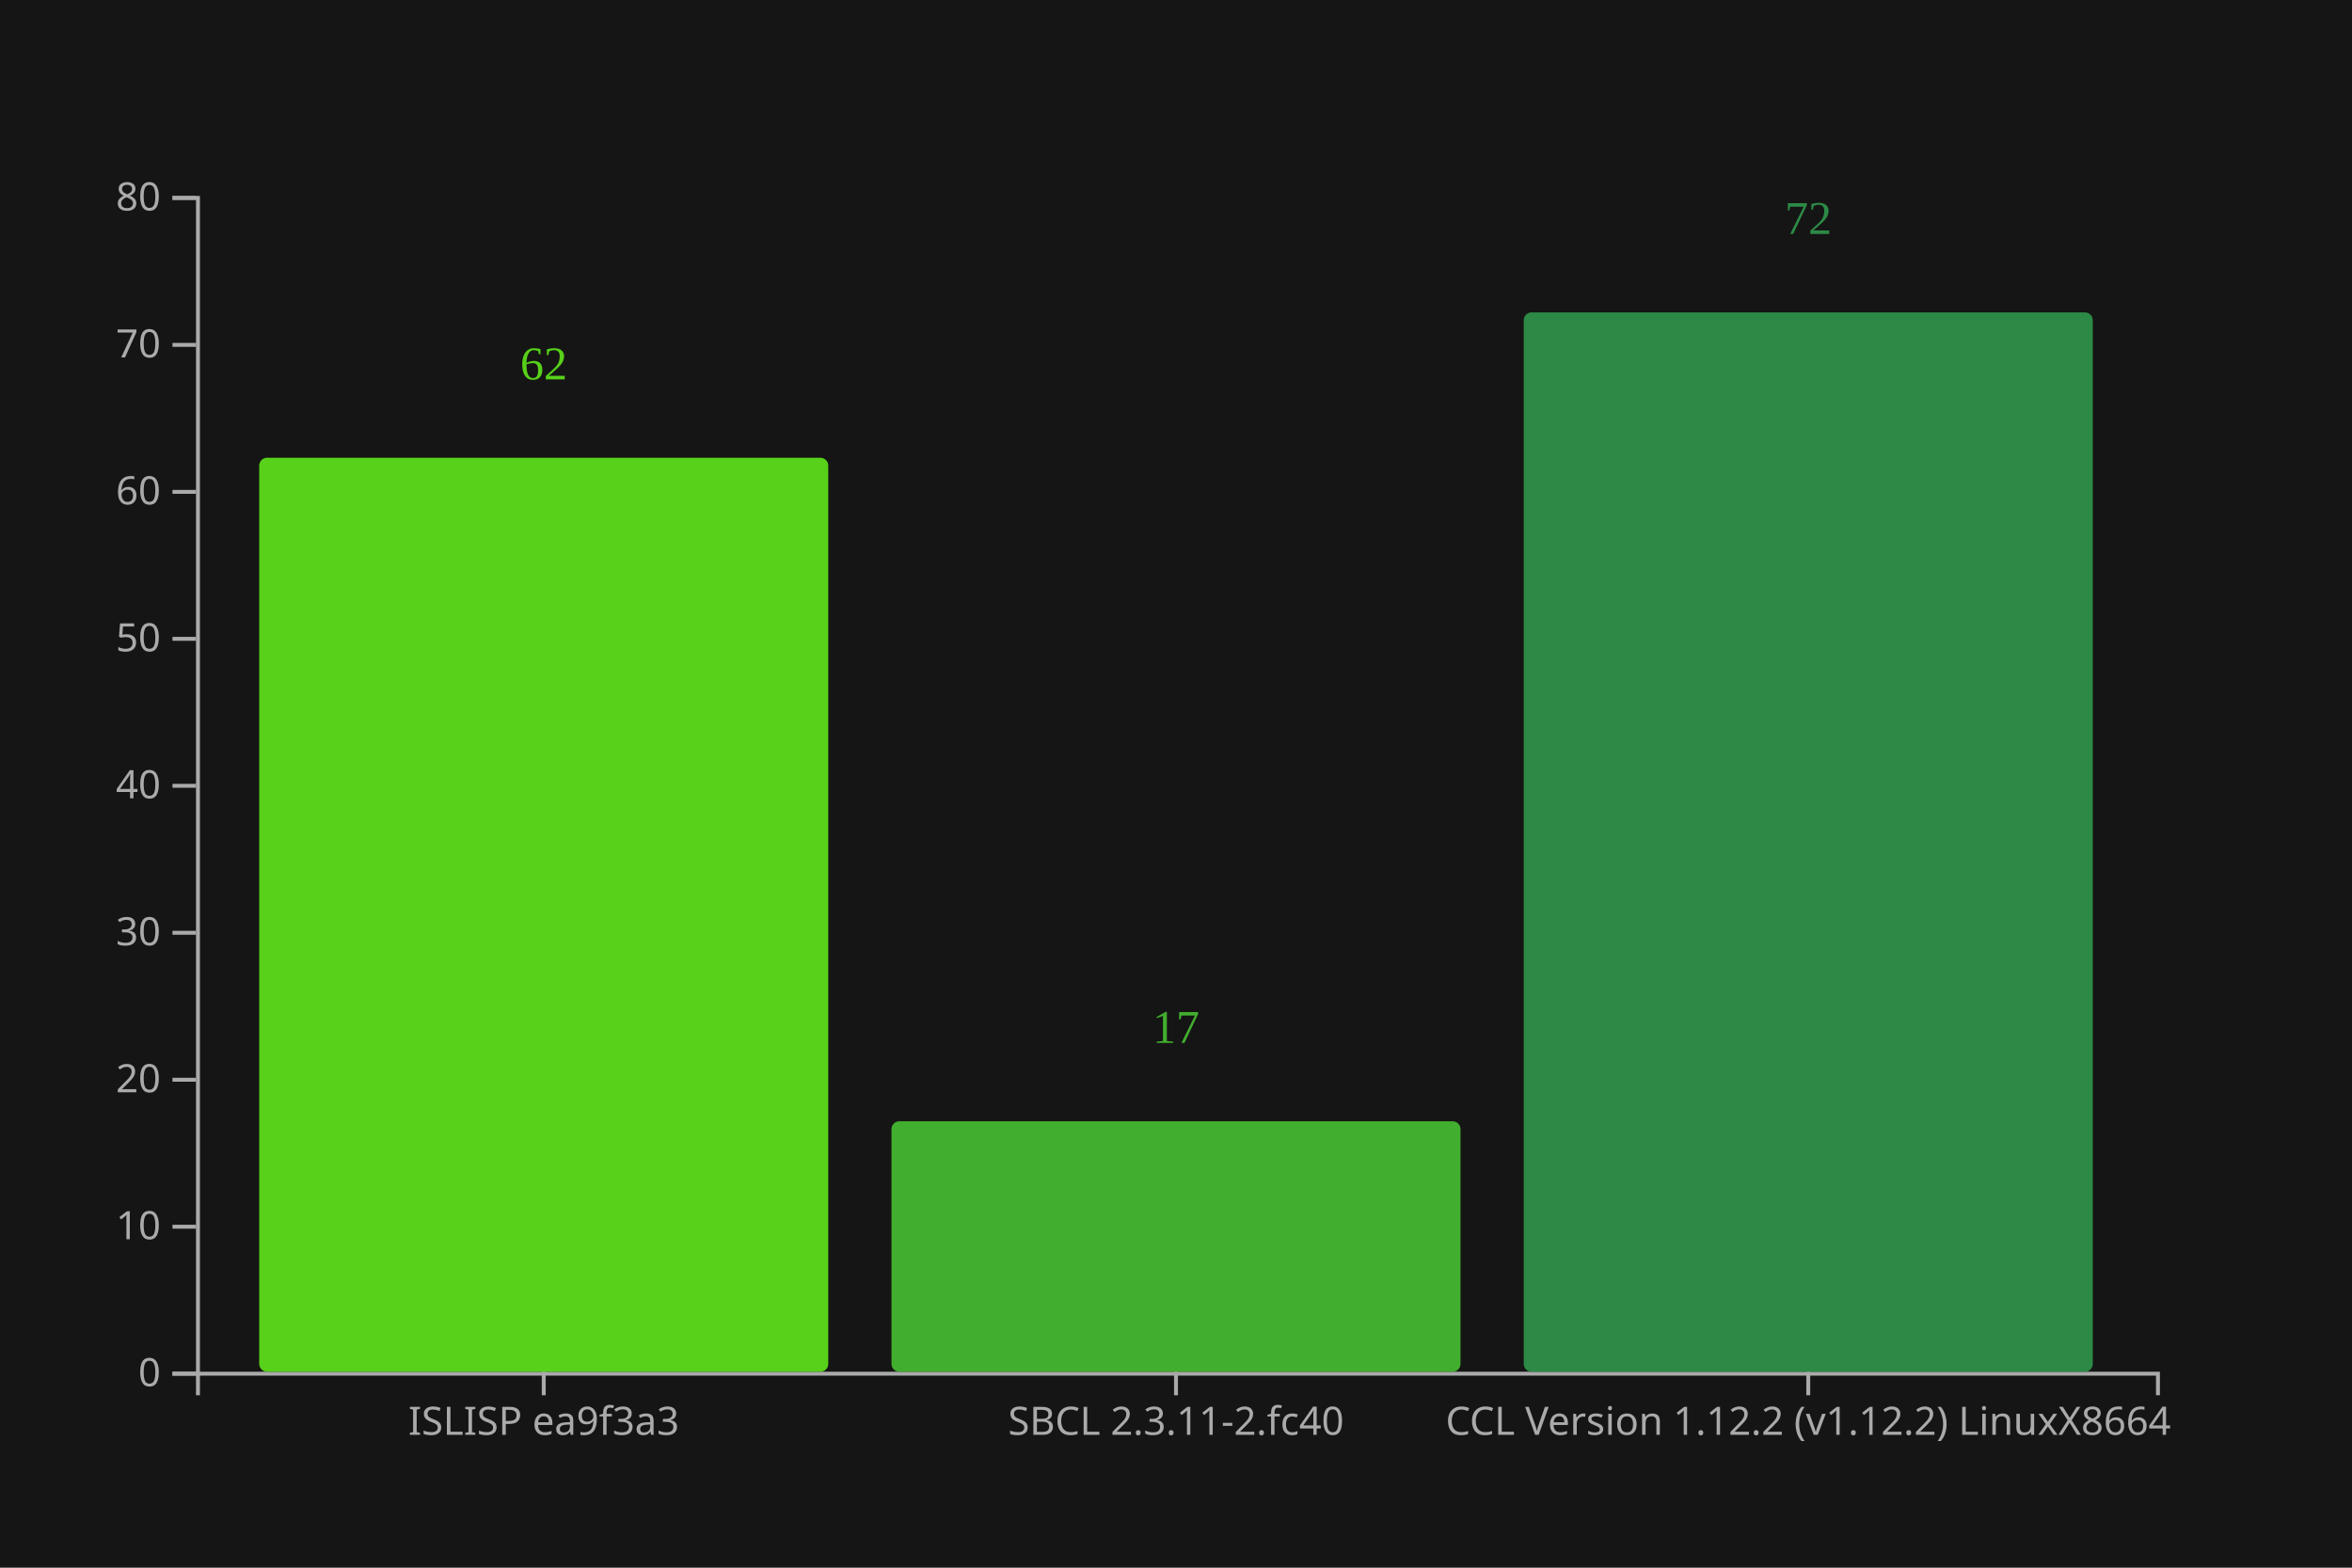
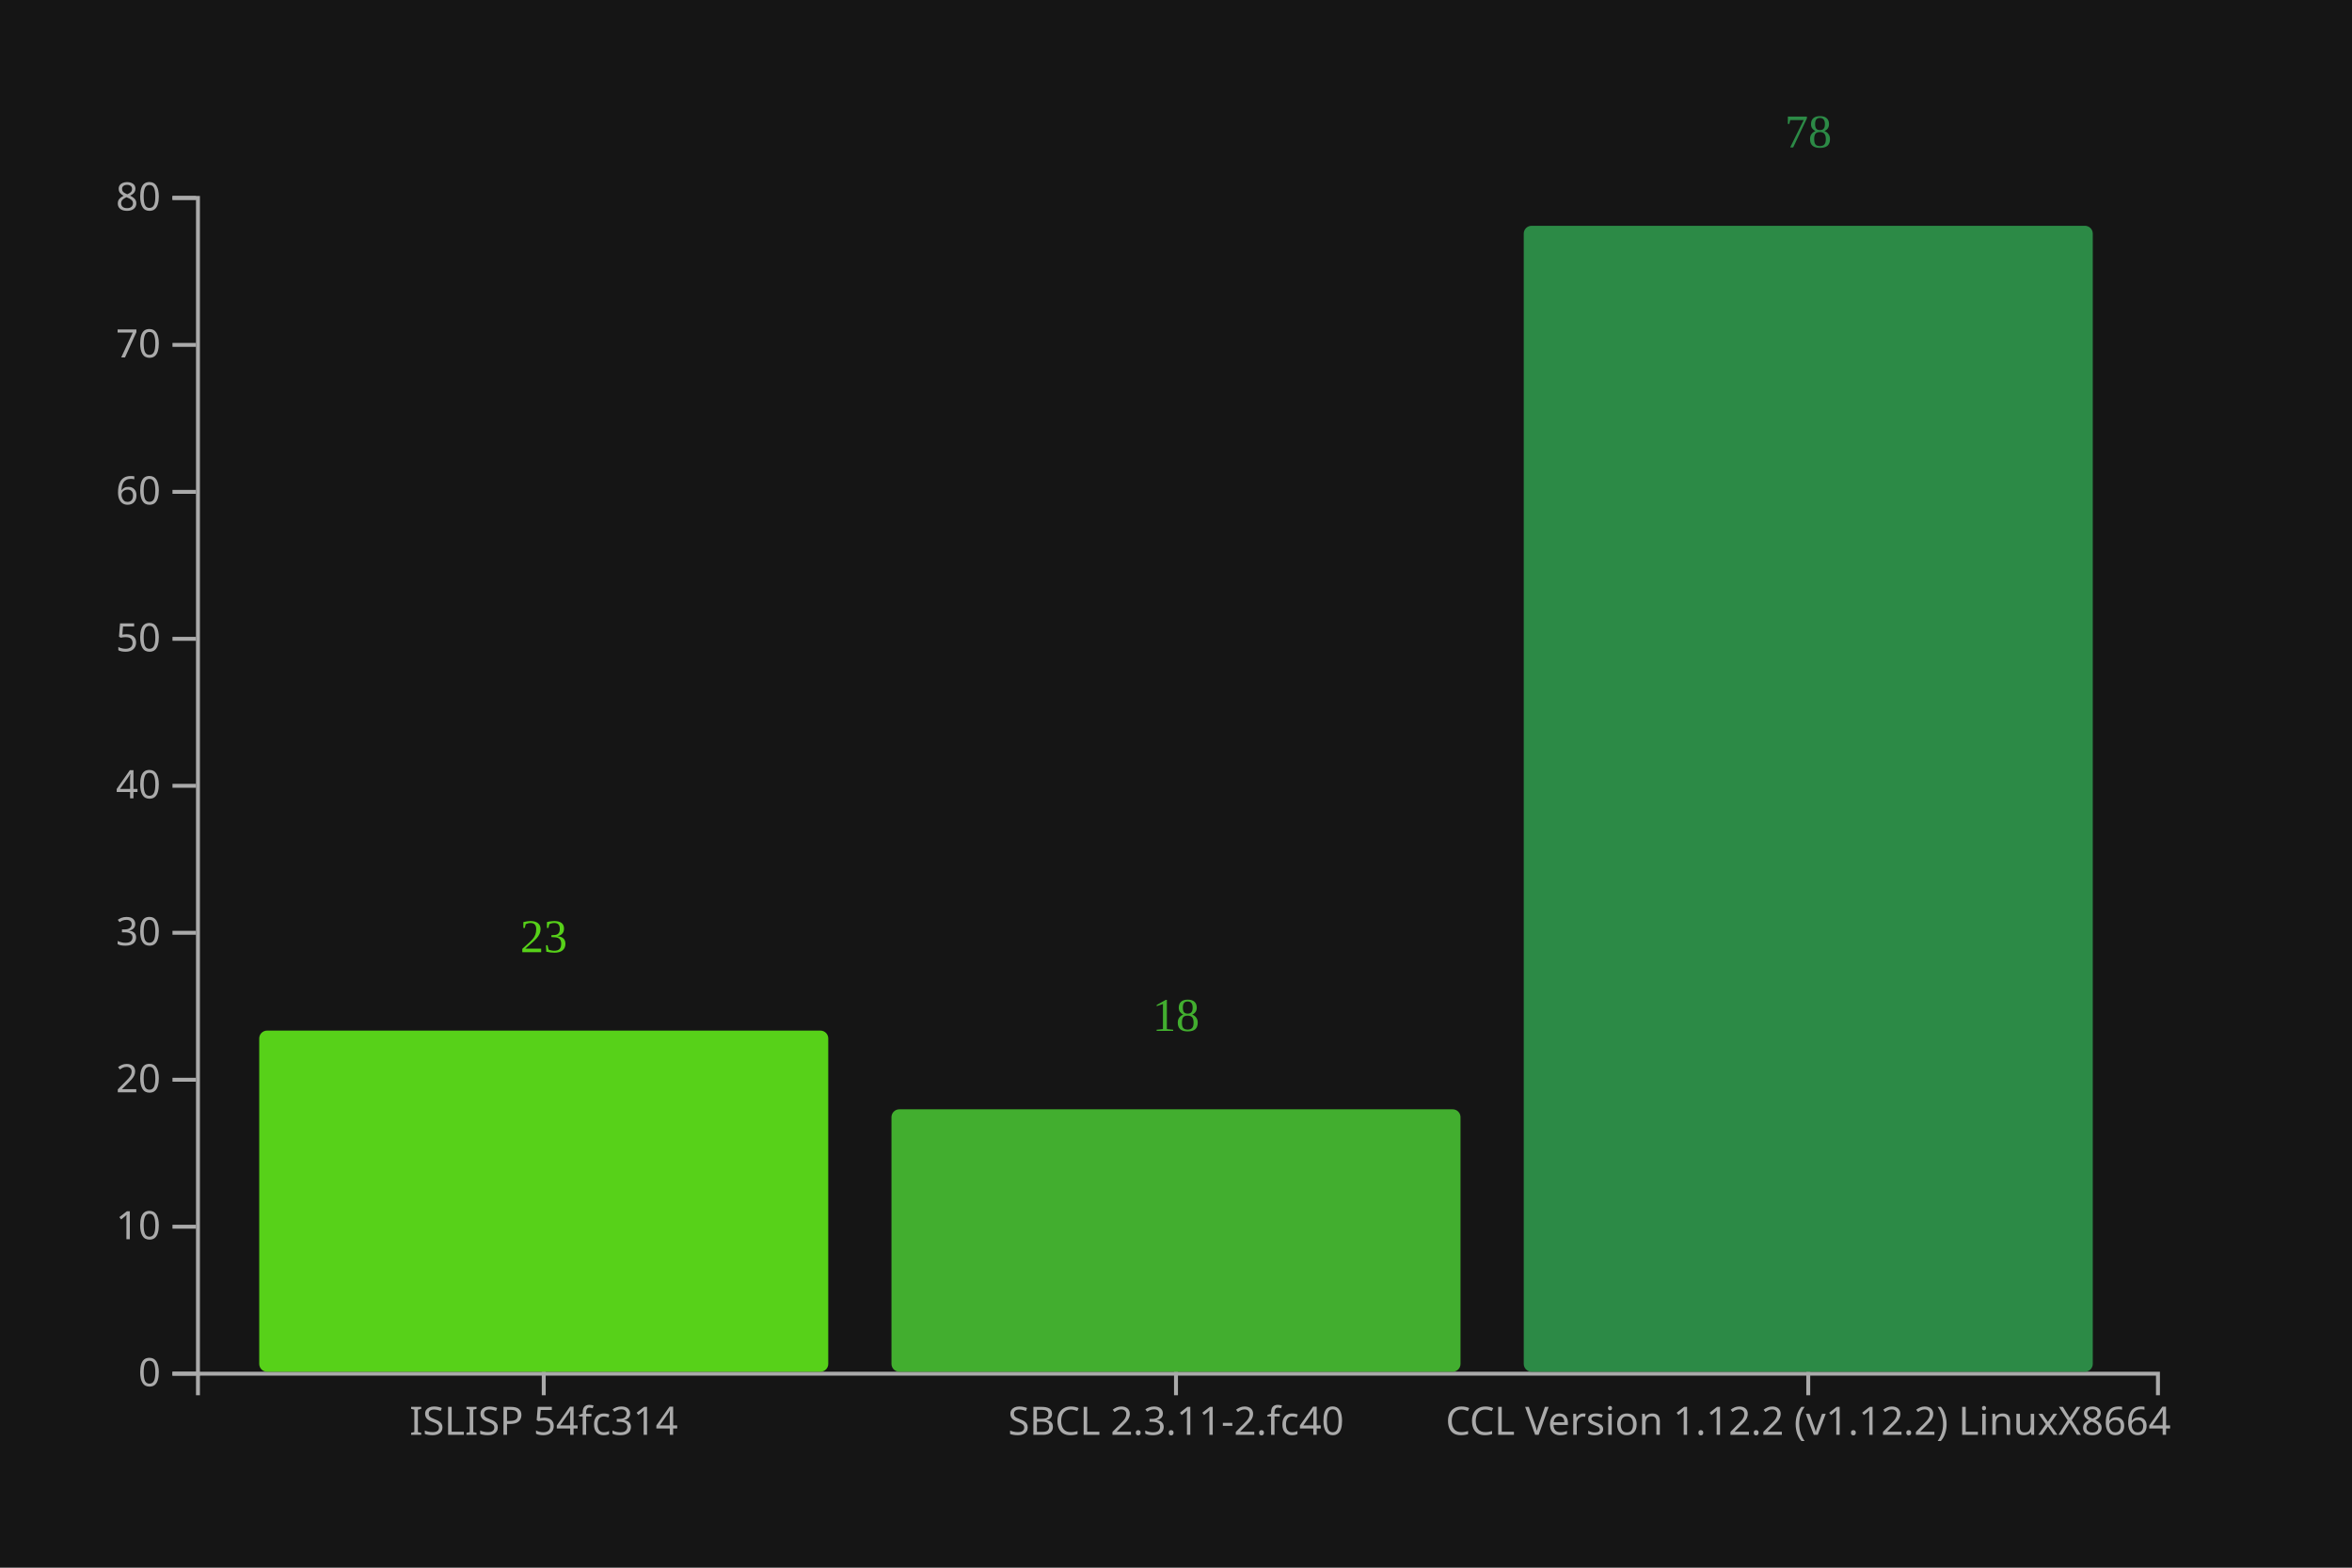
<svg xmlns="http://www.w3.org/2000/svg" width="600" height="400" class="benchmark-chart">
  <rect width="600" height="400" fill="#151515" />
  <g class="x-axis" transform="translate(0, 350)" fill="none" font-size="10" font-family="sans-serif" text-anchor="middle">
    <path class="domain" stroke="#aaaaaa" d="M50.5,6V0.5H550.5V6" />
    <g class="tick" opacity="1" transform="translate(138.7097,0)">
      <line stroke="#aaaaaa" y2="6" />
-       <text fill="#aaaaaa" y="9" dy="0.71em">ISLISP ea9f3a3</text>
+       <text fill="#aaaaaa" y="9" dy="0.71em">ISLISP 54fc314</text>
    </g>
    <g class="tick" opacity="1" transform="translate(300,0)">
      <line stroke="#aaaaaa" y2="6" />
      <text fill="#aaaaaa" y="9" dy="0.71em">SBCL 2.3.11-2.fc40</text>
    </g>
    <g class="tick" opacity="1" transform="translate(461.2903,0)">
      <line stroke="#aaaaaa" y2="6" />
      <text fill="#aaaaaa" y="9" dy="0.71em">CCL Version 1.12.2 (v1.12.2) LinuxX8664</text>
    </g>
  </g>
  <g class="y-axis" transform="translate(50, 0)" fill="none" font-size="10" font-family="sans-serif" text-anchor="end">
    <path class="domain" stroke="#aaaaaa" d="M-6,350.5H0.5V50.5H-6" />
    <g class="tick" opacity="1" transform="translate(0,350.5)">
      <line stroke="#aaaaaa" x2="-6" />
      <text fill="#aaaaaa" x="-9" dy="0.32em">0</text>
    </g>
    <g class="tick" opacity="1" transform="translate(0,313)">
      <line stroke="#aaaaaa" x2="-6" />
      <text fill="#aaaaaa" x="-9" dy="0.32em">10</text>
    </g>
    <g class="tick" opacity="1" transform="translate(0,275.5)">
      <line stroke="#aaaaaa" x2="-6" />
      <text fill="#aaaaaa" x="-9" dy="0.32em">20</text>
    </g>
    <g class="tick" opacity="1" transform="translate(0,238)">
      <line stroke="#aaaaaa" x2="-6" />
      <text fill="#aaaaaa" x="-9" dy="0.32em">30</text>
    </g>
    <g class="tick" opacity="1" transform="translate(0,200.5)">
      <line stroke="#aaaaaa" x2="-6" />
      <text fill="#aaaaaa" x="-9" dy="0.32em">40</text>
    </g>
    <g class="tick" opacity="1" transform="translate(0,163)">
      <line stroke="#aaaaaa" x2="-6" />
      <text fill="#aaaaaa" x="-9" dy="0.32em">50</text>
    </g>
    <g class="tick" opacity="1" transform="translate(0,125.5)">
      <line stroke="#aaaaaa" x2="-6" />
      <text fill="#aaaaaa" x="-9" dy="0.32em">60</text>
    </g>
    <g class="tick" opacity="1" transform="translate(0,88)">
      <line stroke="#aaaaaa" x2="-6" />
      <text fill="#aaaaaa" x="-9" dy="0.32em">70</text>
    </g>
    <g class="tick" opacity="1" transform="translate(0,50.5)">
      <line stroke="#aaaaaa" x2="-6" />
      <text fill="#aaaaaa" x="-9" dy="0.32em">80</text>
    </g>
  </g>
  <g>
    <g class="data-bar" text-anchor="middle">
-       <rect x="66.129" y="116.797" width="145.161" height="233.203" rx="2" ry="2" fill="rgb(87, 209, 25)" />
-       <text y="96.797" x="138.71" fill="rgb(87, 209, 25)">62</text>
+       <rect x="66.129" y="262.961" width="145.161" height="87.039" rx="2" ry="2" fill="rgb(87, 209, 25)" />
+       <text y="242.961" x="138.71" fill="rgb(87, 209, 25)">23</text>
    </g>
    <g class="data-bar" text-anchor="middle">
-       <rect x="227.419" y="286.096" width="145.161" height="63.904" rx="2" ry="2" fill="rgb(66, 174, 47)" />
-       <text y="266.096" x="300" fill="rgb(66, 174, 47)">17</text>
+       <rect x="227.419" y="283.045" width="145.161" height="66.955" rx="2" ry="2" fill="rgb(66, 174, 47)" />
+       <text y="263.045" x="300" fill="rgb(66, 174, 47)">18</text>
    </g>
    <g class="data-bar" text-anchor="middle">
-       <rect x="388.71" y="79.705" width="145.161" height="270.295" rx="2" ry="2" fill="rgb(44, 138, 70)" />
-       <text y="59.705" x="461.29" fill="rgb(44, 138, 70)">72</text>
+       <rect x="388.71" y="57.612" width="145.161" height="292.388" rx="2" ry="2" fill="rgb(44, 138, 70)" />
+       <text y="37.612" x="461.29" fill="rgb(44, 138, 70)">78</text>
    </g>
  </g>
</svg>
